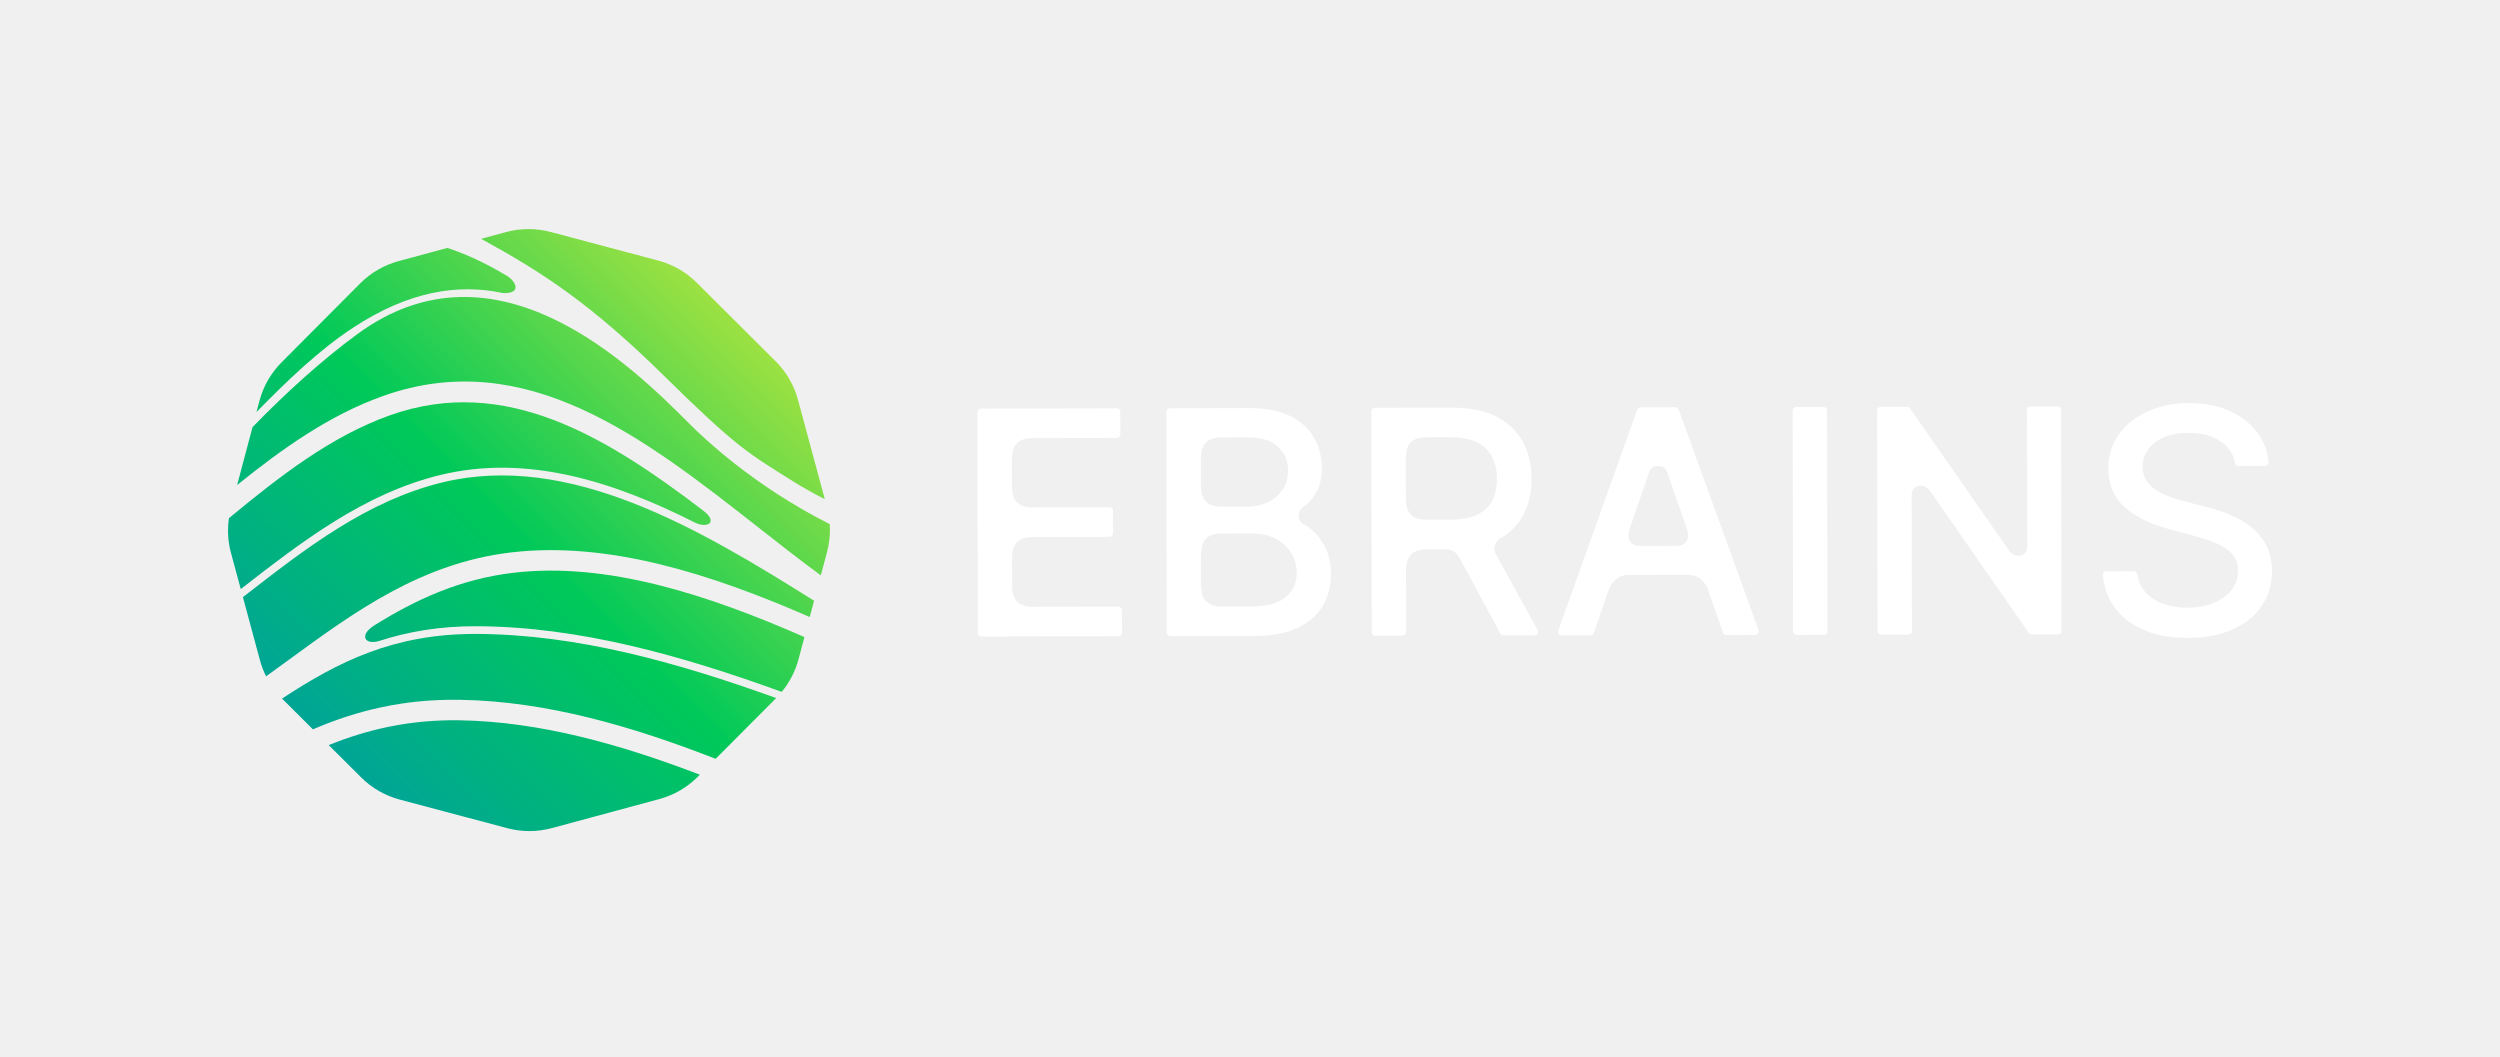
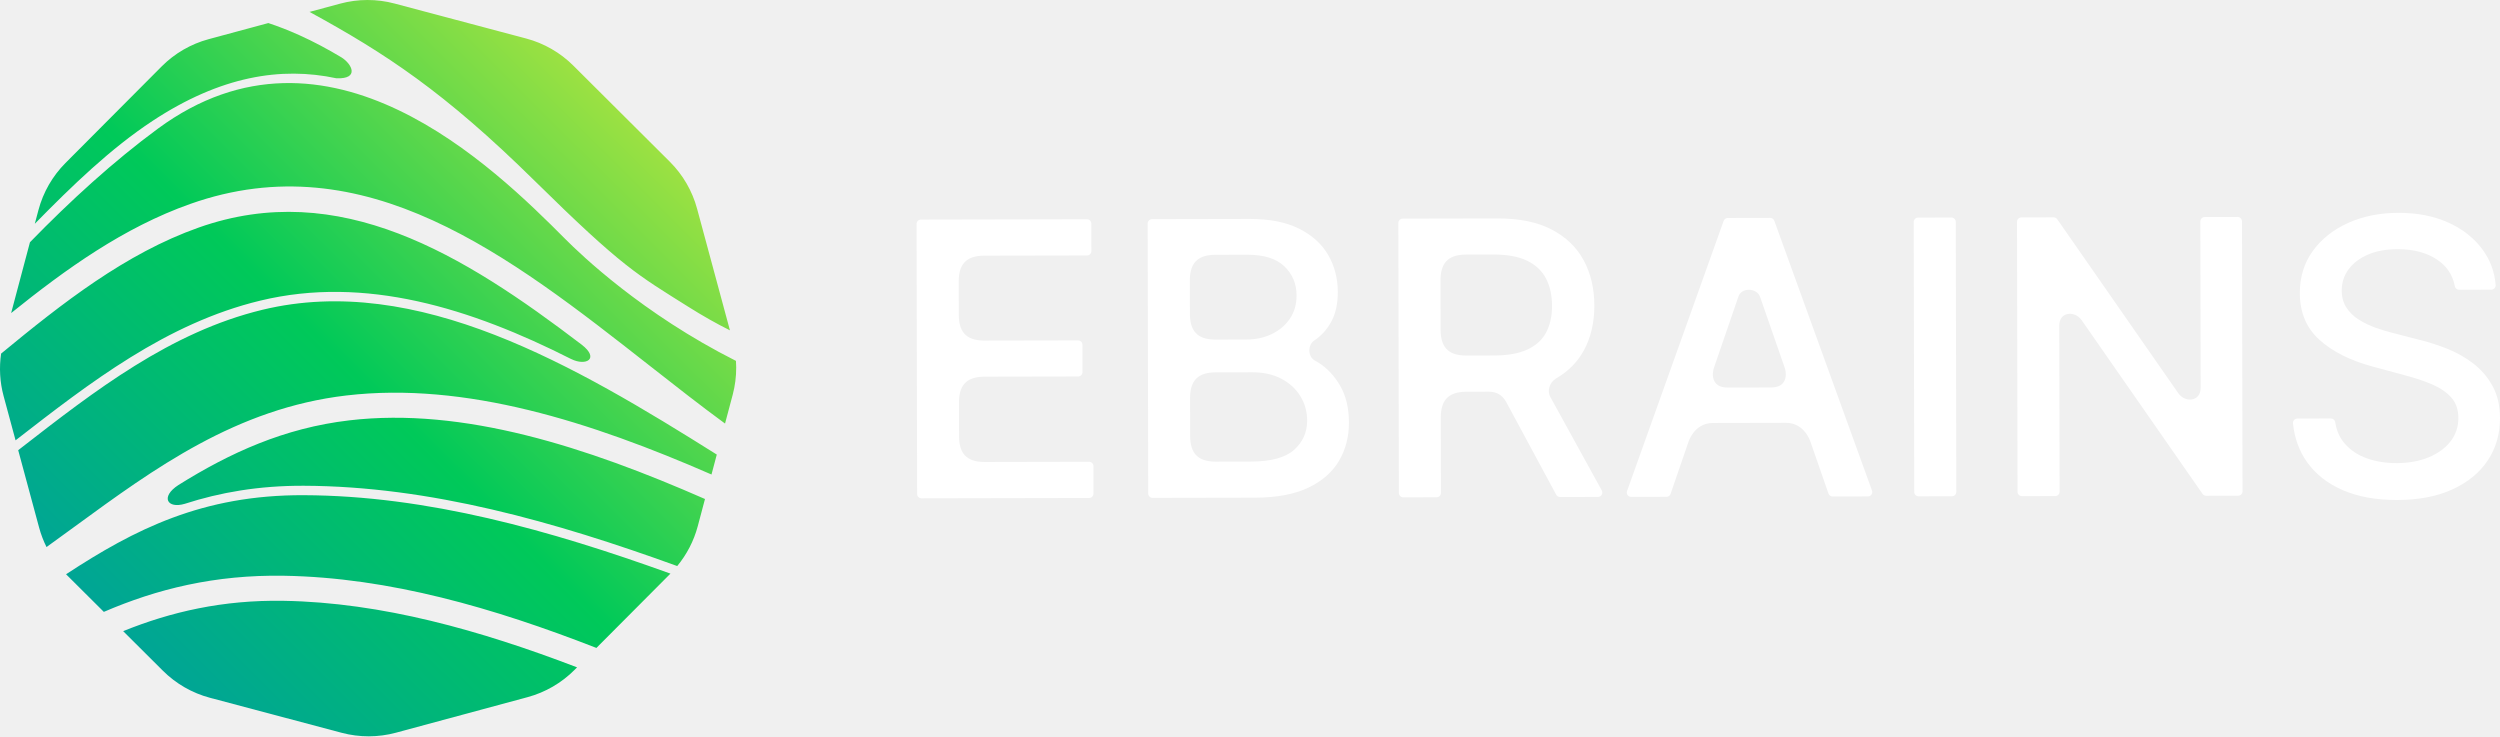
- <svg xmlns="http://www.w3.org/2000/svg" version="1.1" x="0px" y="0px" viewBox="0 0 1834.73 775.39" style="enable-background:new 0 0 1834.73 775.39;" xml:space="preserve">
-   <style type="text/css">
+ <svg xmlns="http://www.w3.org/2000/svg" version="1.1" x="0px" y="0px" viewBox="0 0 1500.061 441.81" xml:space="preserve" id="svg42" width="1500.061" height="441.81">
+   <defs id="defs46" />
+   <style type="text/css" id="style2">
	.st0{fill:#FFFFFF;}
	.st1{fill:url(#SVGID_1_);}
	.st2{display:none;}
	.st3{display:inline;fill:#CCCCCC;}
</style>
-   <g id="Logo">
-     <g>
-       <path class="st0" d="M820.81,445.19l-62.9,0.13c-11.15-0.08-15.09-5.71-15.11-15.54l-0.04-20.05c-0.02-9.88,3.92-15.53,15.2-15.61    l56.29-0.11c1.45,0,2.62-1.18,2.62-2.63l-0.03-16.4c0-1.45-1.18-2.62-2.63-2.62l-56.72,0.11c-10.94-0.17-14.82-5.79-14.84-15.53    l-0.04-19.81c-0.02-9.92,3.96-15.59,15.36-15.61l61.61-0.12c1.45,0,2.62-1.18,2.62-2.63l-0.03-16.48c0-1.45-1.18-2.62-2.63-2.62    l-99.6,0.2c-1.45,0-2.62,1.18-2.62,2.63l0.32,161.99c0,1.45,1.18,2.62,2.63,2.62l100.58-0.2c1.45,0,2.62-1.18,2.62-2.63    l-0.03-16.48C823.44,446.36,822.26,445.19,820.81,445.19z" />
-       <path class="st0" d="M958.26,385.59c-0.73-0.45-1.47-0.87-2.21-1.27c0,0,0-0.01,0-0.01c-4.4-2.75-3.73-9.71-0.02-11.95    c4.27-2.87,7.67-6.68,10.23-11.45c2.55-4.77,3.82-10.64,3.8-17.6c-0.02-8.27-1.97-15.72-5.84-22.32    c-3.88-6.61-9.71-11.85-17.51-15.72c-7.79-3.88-17.62-5.8-29.49-5.78l-58.62,0.12c-1.45,0-2.62,1.18-2.62,2.63l0.32,161.99    c0,1.45,1.18,2.62,2.63,2.62l61.48-0.12c12.96-0.03,23.6-2.02,31.92-5.98c8.32-3.96,14.47-9.34,18.46-16.12    c3.99-6.79,5.97-14.45,5.96-23c-0.02-8.65-1.77-16-5.27-22.04C967.98,393.53,963.57,388.88,958.26,385.59z M881.28,336.02    c0.14-9.44,4.08-14.86,14.92-15.02l19.51-0.04c10.02-0.02,17.45,2.31,22.31,6.98c4.85,4.67,7.29,10.47,7.3,17.38    c0.01,5.39-1.33,10.06-4.01,14.01c-2.69,3.95-6.3,7.02-10.84,9.21c-4.54,2.19-9.64,3.29-15.3,3.3l-18.72,0.04    c-10.95-0.07-14.94-5.49-15.12-14.97L881.28,336.02z M943.87,438c-5.22,4.69-13.87,7.05-25.95,7.07l-21.36,0.04    c-10.93-0.08-14.92-5.5-15.09-14.97l-0.05-23.58c0.14-9.4,4.05-14.82,14.81-15.02l22.48-0.04c6.75-0.01,12.59,1.28,17.52,3.88    c4.93,2.6,8.73,6.11,11.41,10.51c2.68,4.4,4.02,9.25,4.03,14.53C951.69,427.46,949.09,433.31,943.87,438z" />
-       <path class="st0" d="M1097.5,406.14c-1.68-3.06-0.87-8.11,3.42-10.88c0,0-0.02,0-0.03,0c7.32-4.2,12.91-9.78,16.75-16.77    c4.26-7.77,6.38-16.77,6.36-27c-0.02-10.29-2.16-19.36-6.42-27.22c-4.26-7.86-10.68-14.01-19.27-18.46    c-8.58-4.45-19.35-6.66-32.31-6.63l-56.99,0.11c-1.45,0-2.62,1.18-2.62,2.63l0.32,161.99c0,1.45,1.18,2.62,2.63,2.62l19.99-0.04    c1.45,0,2.62-1.18,2.62-2.63l-0.09-45.22c0.02-9.79,3.98-15.4,15.21-15.47l13.75-0.03c4.67,0.08,7.8,2.01,10.11,5.86l30.18,55.96    c0.46,0.85,1.35,1.38,2.31,1.38l22.75-0.05c1.99,0,3.25-2.14,2.29-3.89L1097.5,406.14z M1083.75,377.87    c-5.14,2.35-11.79,3.54-19.96,3.55l-16.74,0.03c-11.26-0.02-15.24-5.61-15.3-15.41l-0.06-29.57c-0.02-9.92,3.96-15.59,15.36-15.61    l16.3-0.03c8.33-0.02,15.07,1.21,20.22,3.68c5.15,2.47,8.94,6.01,11.37,10.63c2.43,4.62,3.65,10.09,3.67,16.41    c0.01,6.26-1.18,11.63-3.56,16.09C1092.65,372.11,1088.89,375.52,1083.75,377.87z" />
-       <path class="st0" d="M1231.98,300.59c-0.38-1.04-1.36-1.73-2.47-1.73l-25.47,0.05c-1.11,0-2.09,0.7-2.46,1.74l-57.97,162.11    c-0.61,1.71,0.66,3.51,2.47,3.5l21.19-0.04c1.12,0,2.11-0.71,2.47-1.77l10.72-31.16c1.44-4.2,5.68-11.36,14.74-11.38l43.68-0.09    c8.81-0.02,13.08,6.74,14.65,10.97l10.94,31.47c0.37,1.06,1.36,1.76,2.48,1.76l21.19-0.04c1.82,0,3.08-1.81,2.46-3.51    L1231.98,300.59z M1230.02,400.61l-26.02,0.05c-9.97,0.02-9.48-8.28-8.24-11.88l14.59-42.43c1.64-5.95,11.14-5.68,13.11-0.03    l14.9,42.85C1239.48,392.96,1239.59,400.59,1230.02,400.61z" />
-       <path class="st0" d="M1338.23,298.64l-19.99,0.04c-1.45,0-2.62,1.18-2.62,2.63l0.32,161.99c0,1.45,1.18,2.62,2.63,2.62l19.99-0.04    c1.45,0,2.62-1.18,2.62-2.63l-0.32-161.99C1340.86,299.81,1339.68,298.64,1338.23,298.64z" />
-       <path class="st0" d="M1509.96,298.3l-19.74,0.04c-1.45,0-2.62,1.18-2.62,2.63l0.2,99.87c-0.02,8.27-9.16,9.07-13.32,3.35    l-72.74-104.54c-0.49-0.71-1.3-1.13-2.16-1.12l-19.36,0.04c-1.45,0-2.62,1.18-2.62,2.63l0.32,161.99c0,1.45,1.18,2.62,2.63,2.62    l19.99-0.04c1.45,0,2.62-1.18,2.62-2.63l-0.2-99.66c-0.02-8.33,9.19-9.13,13.35-3.36l72.63,104.35c0.49,0.71,1.3,1.13,2.16,1.12    l19.2-0.04c1.45,0,2.62-1.18,2.62-2.63l-0.32-161.99C1512.58,299.47,1511.41,298.3,1509.96,298.3z" />
-       <path class="st0" d="M1662.91,399.66c-2.98-5.38-6.87-9.89-11.66-13.53c-4.8-3.64-10-6.57-15.61-8.79    c-5.61-2.22-11.09-3.98-16.43-5.28l-16.34-4.21c-3.27-0.81-6.67-1.85-10.21-3.12c-3.54-1.27-6.85-2.87-9.93-4.8    c-3.08-1.93-5.56-4.33-7.45-7.21c-1.88-2.88-2.83-6.31-2.84-10.28c-0.01-4.74,1.36-8.97,4.1-12.71c2.74-3.73,6.62-6.68,11.62-8.84    s10.94-3.25,17.79-3.26c9.58-0.02,17.53,2.1,23.86,6.36c5.73,3.86,9.23,9.15,10.5,15.87c0.23,1.23,1.32,2.12,2.57,2.11l19.31-0.04    c1.53,0,2.75-1.32,2.62-2.85c-0.67-7.83-3.24-14.84-7.73-21.03c-5.02-6.93-11.88-12.37-20.57-16.33    c-8.69-3.96-18.7-5.92-30.02-5.9c-11.21,0.02-21.28,2.04-30.2,6.06c-8.92,4.02-15.99,9.63-21.2,16.82    c-5.21,7.2-7.81,15.61-7.79,25.25c0.02,11.65,3.95,21.01,11.78,28.07c7.83,7.06,18.44,12.4,31.84,16.02l19.77,5.35    c5.99,1.57,11.37,3.38,16.14,5.44c4.77,2.06,8.55,4.66,11.37,7.82c2.81,3.15,4.22,7.21,4.23,12.16c0.01,5.44-1.59,10.2-4.79,14.26    c-3.21,4.06-7.6,7.23-13.17,9.5c-5.58,2.27-11.93,3.41-19.06,3.43c-6.48,0.01-12.43-0.94-17.85-2.86    c-5.42-1.92-9.86-4.88-13.33-8.88c-3.03-3.49-4.92-7.76-5.69-12.81c-0.19-1.28-1.29-2.24-2.59-2.24l-20.15,0.04    c-1.56,0-2.77,1.36-2.61,2.91c0.92,8.85,3.71,16.57,8.4,23.17c5.19,7.31,12.36,12.95,21.51,16.9c9.15,3.96,19.99,5.92,32.51,5.9    c13.07-0.03,24.21-2.17,33.43-6.44c9.22-4.27,16.25-10.08,21.11-17.44c4.86-7.36,7.28-15.77,7.26-25.25    C1667.38,411.5,1665.88,405.05,1662.91,399.66z" />
+   <g id="Logo" transform="translate(-167.3492,-168.1149)">
+     <g id="g21">
+       <path class="st0" d="m 820.81,445.19 -62.9,0.13 c -11.15,-0.08 -15.09,-5.71 -15.11,-15.54 l -0.04,-20.05 c -0.02,-9.88 3.92,-15.53 15.2,-15.61 l 56.29,-0.11 c 1.45,0 2.62,-1.18 2.62,-2.63 l -0.03,-16.4 c 0,-1.45 -1.18,-2.62 -2.63,-2.62 l -56.72,0.11 c -10.94,-0.17 -14.82,-5.79 -14.84,-15.53 l -0.04,-19.81 c -0.02,-9.92 3.96,-15.59 15.36,-15.61 l 61.61,-0.12 c 1.45,0 2.62,-1.18 2.62,-2.63 l -0.03,-16.48 c 0,-1.45 -1.18,-2.62 -2.63,-2.62 l -99.6,0.2 c -1.45,0 -2.62,1.18 -2.62,2.63 l 0.32,161.99 c 0,1.45 1.18,2.62 2.63,2.62 l 100.58,-0.2 c 1.45,0 2.62,-1.18 2.62,-2.63 l -0.03,-16.48 c 0,-1.44 -1.18,-2.61 -2.63,-2.61 z" id="path7" />
+       <path class="st0" d="m 958.26,385.59 c -0.73,-0.45 -1.47,-0.87 -2.21,-1.27 0,0 0,-0.01 0,-0.01 -4.4,-2.75 -3.73,-9.71 -0.02,-11.95 4.27,-2.87 7.67,-6.68 10.23,-11.45 2.55,-4.77 3.82,-10.64 3.8,-17.6 -0.02,-8.27 -1.97,-15.72 -5.84,-22.32 -3.88,-6.61 -9.71,-11.85 -17.51,-15.72 -7.79,-3.88 -17.62,-5.8 -29.49,-5.78 l -58.62,0.12 c -1.45,0 -2.62,1.18 -2.62,2.63 l 0.32,161.99 c 0,1.45 1.18,2.62 2.63,2.62 l 61.48,-0.12 c 12.96,-0.03 23.6,-2.02 31.92,-5.98 8.32,-3.96 14.47,-9.34 18.46,-16.12 3.99,-6.79 5.97,-14.45 5.96,-23 -0.02,-8.65 -1.77,-16 -5.27,-22.04 -3.5,-6.06 -7.91,-10.71 -13.22,-14 z m -76.98,-49.57 c 0.14,-9.44 4.08,-14.86 14.92,-15.02 l 19.51,-0.04 c 10.02,-0.02 17.45,2.31 22.31,6.98 4.85,4.67 7.29,10.47 7.3,17.38 0.01,5.39 -1.33,10.06 -4.01,14.01 -2.69,3.95 -6.3,7.02 -10.84,9.21 -4.54,2.19 -9.64,3.29 -15.3,3.3 l -18.72,0.04 c -10.95,-0.07 -14.94,-5.49 -15.12,-14.97 z M 943.87,438 c -5.22,4.69 -13.87,7.05 -25.95,7.07 l -21.36,0.04 c -10.93,-0.08 -14.92,-5.5 -15.09,-14.97 l -0.05,-23.58 c 0.14,-9.4 4.05,-14.82 14.81,-15.02 l 22.48,-0.04 c 6.75,-0.01 12.59,1.28 17.52,3.88 4.93,2.6 8.73,6.11 11.41,10.51 2.68,4.4 4.02,9.25 4.03,14.53 0.02,7.04 -2.58,12.89 -7.8,17.58 z" id="path9" />
+       <path class="st0" d="m 1097.5,406.14 c -1.68,-3.06 -0.87,-8.11 3.42,-10.88 0,0 -0.02,0 -0.03,0 7.32,-4.2 12.91,-9.78 16.75,-16.77 4.26,-7.77 6.38,-16.77 6.36,-27 -0.02,-10.29 -2.16,-19.36 -6.42,-27.22 -4.26,-7.86 -10.68,-14.01 -19.27,-18.46 -8.58,-4.45 -19.35,-6.66 -32.31,-6.63 l -56.99,0.11 c -1.45,0 -2.62,1.18 -2.62,2.63 l 0.32,161.99 c 0,1.45 1.18,2.62 2.63,2.62 l 19.99,-0.04 c 1.45,0 2.62,-1.18 2.62,-2.63 l -0.09,-45.22 c 0.02,-9.79 3.98,-15.4 15.21,-15.47 l 13.75,-0.03 c 4.67,0.08 7.8,2.01 10.11,5.86 l 30.18,55.96 c 0.46,0.85 1.35,1.38 2.31,1.38 l 22.75,-0.05 c 1.99,0 3.25,-2.14 2.29,-3.89 z m -13.75,-28.27 c -5.14,2.35 -11.79,3.54 -19.96,3.55 l -16.74,0.03 c -11.26,-0.02 -15.24,-5.61 -15.3,-15.41 l -0.06,-29.57 c -0.02,-9.92 3.96,-15.59 15.36,-15.61 l 16.3,-0.03 c 8.33,-0.02 15.07,1.21 20.22,3.68 5.15,2.47 8.94,6.01 11.37,10.63 2.43,4.62 3.65,10.09 3.67,16.41 0.01,6.26 -1.18,11.63 -3.56,16.09 -2.4,4.47 -6.16,7.88 -11.3,10.23 z" id="path11" />
+       <path class="st0" d="m 1231.98,300.59 c -0.38,-1.04 -1.36,-1.73 -2.47,-1.73 l -25.47,0.05 c -1.11,0 -2.09,0.7 -2.46,1.74 l -57.97,162.11 c -0.61,1.71 0.66,3.51 2.47,3.5 l 21.19,-0.04 c 1.12,0 2.11,-0.71 2.47,-1.77 l 10.72,-31.16 c 1.44,-4.2 5.68,-11.36 14.74,-11.38 l 43.68,-0.09 c 8.81,-0.02 13.08,6.74 14.65,10.97 l 10.94,31.47 c 0.37,1.06 1.36,1.76 2.48,1.76 l 21.19,-0.04 c 1.82,0 3.08,-1.81 2.46,-3.51 z m -1.96,100.02 -26.02,0.05 c -9.97,0.02 -9.48,-8.28 -8.24,-11.88 l 14.59,-42.43 c 1.64,-5.95 11.14,-5.68 13.11,-0.03 l 14.9,42.85 c 1.12,3.79 1.23,11.42 -8.34,11.44 z" id="path13" />
+       <path class="st0" d="m 1338.23,298.64 -19.99,0.04 c -1.45,0 -2.62,1.18 -2.62,2.63 l 0.32,161.99 c 0,1.45 1.18,2.62 2.63,2.62 l 19.99,-0.04 c 1.45,0 2.62,-1.18 2.62,-2.63 l -0.32,-161.99 c 0,-1.45 -1.18,-2.62 -2.63,-2.62 z" id="path15" />
+       <path class="st0" d="m 1509.96,298.3 -19.74,0.04 c -1.45,0 -2.62,1.18 -2.62,2.63 l 0.2,99.87 c -0.02,8.27 -9.16,9.07 -13.32,3.35 l -72.74,-104.54 c -0.49,-0.71 -1.3,-1.13 -2.16,-1.12 l -19.36,0.04 c -1.45,0 -2.62,1.18 -2.62,2.63 l 0.32,161.99 c 0,1.45 1.18,2.62 2.63,2.62 l 19.99,-0.04 c 1.45,0 2.62,-1.18 2.62,-2.63 l -0.2,-99.66 c -0.02,-8.33 9.19,-9.13 13.35,-3.36 l 72.63,104.35 c 0.49,0.71 1.3,1.13 2.16,1.12 l 19.2,-0.04 c 1.45,0 2.62,-1.18 2.62,-2.63 l -0.32,-161.99 c -0.02,-1.46 -1.19,-2.63 -2.64,-2.63 z" id="path17" />
+       <path class="st0" d="m 1662.91,399.66 c -2.98,-5.38 -6.87,-9.89 -11.66,-13.53 -4.8,-3.64 -10,-6.57 -15.61,-8.79 -5.61,-2.22 -11.09,-3.98 -16.43,-5.28 l -16.34,-4.21 c -3.27,-0.81 -6.67,-1.85 -10.21,-3.12 -3.54,-1.27 -6.85,-2.87 -9.93,-4.8 -3.08,-1.93 -5.56,-4.33 -7.45,-7.21 -1.88,-2.88 -2.83,-6.31 -2.84,-10.28 -0.01,-4.74 1.36,-8.97 4.1,-12.71 2.74,-3.73 6.62,-6.68 11.62,-8.84 5,-2.16 10.94,-3.25 17.79,-3.26 9.58,-0.02 17.53,2.1 23.86,6.36 5.73,3.86 9.23,9.15 10.5,15.87 0.23,1.23 1.32,2.12 2.57,2.11 l 19.31,-0.04 c 1.53,0 2.75,-1.32 2.62,-2.85 -0.67,-7.83 -3.24,-14.84 -7.73,-21.03 -5.02,-6.93 -11.88,-12.37 -20.57,-16.33 -8.69,-3.96 -18.7,-5.92 -30.02,-5.9 -11.21,0.02 -21.28,2.04 -30.2,6.06 -8.92,4.02 -15.99,9.63 -21.2,16.82 -5.21,7.2 -7.81,15.61 -7.79,25.25 0.02,11.65 3.95,21.01 11.78,28.07 7.83,7.06 18.44,12.4 31.84,16.02 l 19.77,5.35 c 5.99,1.57 11.37,3.38 16.14,5.44 4.77,2.06 8.55,4.66 11.37,7.82 2.81,3.15 4.22,7.21 4.23,12.16 0.01,5.44 -1.59,10.2 -4.79,14.26 -3.21,4.06 -7.6,7.23 -13.17,9.5 -5.58,2.27 -11.93,3.41 -19.06,3.43 -6.48,0.01 -12.43,-0.94 -17.85,-2.86 -5.42,-1.92 -9.86,-4.88 -13.33,-8.88 -3.03,-3.49 -4.92,-7.76 -5.69,-12.81 -0.19,-1.28 -1.29,-2.24 -2.59,-2.24 l -20.15,0.04 c -1.56,0 -2.77,1.36 -2.61,2.91 0.92,8.85 3.71,16.57 8.4,23.17 5.19,7.31 12.36,12.95 21.51,16.9 9.15,3.96 19.99,5.92 32.51,5.9 13.07,-0.03 24.21,-2.17 33.43,-6.44 9.22,-4.27 16.25,-10.08 21.11,-17.44 4.86,-7.36 7.28,-15.77 7.26,-25.25 -0.03,-7.5 -1.53,-13.95 -4.5,-19.34 z" id="path19" />
    </g>
-     <linearGradient id="SVGID_1_" gradientUnits="userSpaceOnUse" x1="235.811" y1="548.219" x2="540.599" y2="243.431" gradientTransform="matrix(1 -1.991997e-03 1.991997e-03 1 -0.7765 -6.0276)">
-       <stop offset="0" style="stop-color:#00A595" />
-       <stop offset="0.481" style="stop-color:#00C959" />
-       <stop offset="1" style="stop-color:#9CE142" />
+     <linearGradient id="SVGID_1_" gradientUnits="userSpaceOnUse" x1="235.811" y1="548.219" x2="540.599" y2="243.431" gradientTransform="matrix(1,-0.001992,0.001992,1,-0.7765,-6.0276)">
+       <stop offset="0" style="stop-color:#00A595" id="stop23" />
+       <stop offset="0.481" style="stop-color:#00C959" id="stop25" />
+       <stop offset="1" style="stop-color:#9CE142" id="stop27" />
    </linearGradient>
-     <path class="st1" d="M258.97,240.6c40.72-26.78,76.97-32.65,110.28-25.5c0,0,0-0.01,0-0.01c13.87,0.52,9.38-8.52,3.01-12.53   c-8.39-5.03-16.87-9.55-25.45-13.41c-6.23-2.8-12.38-5.2-18.46-7.2l-35.8,9.67c-10.67,2.88-20.39,8.52-28.19,16.35l-57.7,57.93   c-7.8,7.83-13.4,17.57-16.24,28.25l-2.19,8.24C210.54,279.64,233.7,257.23,258.97,240.6z M510.17,383.6   c-0.03-0.02-0.07-0.05-0.07-0.05c8.88,4.41,17.23-0.19,6.23-8.66c-71.12-54.2-145.36-100.09-229.78-70.23   c-43.92,15.53-81.98,45.49-118.54,75.62c-1.23,8.48-0.75,17.15,1.5,25.47l7.18,26.57c0.06-0.05,0.13-0.1,0.19-0.15   c44.35-34.43,90.21-70.04,146.64-83.67C386.39,333.31,449.69,352.97,510.17,383.6z M580.46,352.26   c8.57,5.39,16.84,10.07,24.87,14.07l-19.71-72.97c-2.88-10.67-8.52-20.39-16.35-28.19l-57.93-57.7   c-7.83-7.8-17.57-13.4-28.25-16.24l-79.01-21c-10.68-2.84-21.92-2.82-32.59,0.06l-18.42,4.97   c45.55,24.86,80.87,47.96,134.92,101.19C541.03,328.71,549.71,332.92,580.46,352.26z M337.53,528.62   c-36.44-0.62-67.62,6.59-96.28,18.2l23.84,23.75c7.83,7.8,17.57,13.4,28.25,16.24l79.02,21c10.68,2.84,21.92,2.82,32.59-0.06   l78.93-21.32c10.67-2.88,20.39-8.52,28.19-16.35l1.53-1.54C455.38,546.27,396.44,529.62,337.53,528.62L337.53,528.62z    M608.94,384.65c-56.3-28.37-93.16-63.84-102.3-73.01c-42.98-43.16-142.72-141.27-244.56-66.32   c-26.44,19.46-52.53,43.23-76.76,68.16l-11.29,42.48c32.89-26.46,67.54-51.35,107.51-65.49c104.7-37.03,191.5,31.07,275.44,96.94   c15.5,12.16,30.57,23.98,45.41,34.85l4.59-17.26c1.43-5.38,2.13-10.9,2.11-16.41C609.07,387.28,609.02,385.96,608.94,384.65z    M324.83,353.99c-55.25,13.35-100.62,48.58-144.5,82.65c-0.68,0.53-1.37,1.06-2.06,1.6l12.55,46.45c1.09,4.05,2.59,7.95,4.44,11.67   c5.75-4.14,11.45-8.29,17.1-12.42c47.64-34.8,96.9-70.79,162.8-78.53c71.49-8.39,147.02,15.95,219.1,47.42l3.18-11.97   C512.6,387.59,417.68,331.55,324.83,353.99z M376.92,420.34c-39.12,4.59-71.68,19.54-102.49,38.79   c-10.97,7.1-6.77,14.41,3.77,11.29c0.01,0,0.02-0.01,0.03-0.01c21.13-6.84,44.44-10.92,71.35-10.83   c75.82,0.28,150.74,21.6,224.12,48.18c5.75-6.97,9.97-15.1,12.31-23.87l4.35-16.36C519.5,436.45,445.58,412.28,376.92,420.34z    M206.99,512.68c0.06,0.06,0.12,0.13,0.18,0.19l22.48,22.39c31.77-13.69,66.56-22.38,108.14-21.68   c63.27,1.08,125.88,19.33,187.42,43.31l44.42-44.59c-72.23-26.04-145.88-46.79-220.07-47.06   C288.93,465.01,248.17,485.67,206.99,512.68z" />
+     <path class="st1" d="m 258.97,240.6 c 40.72,-26.78 76.97,-32.65 110.28,-25.5 0,0 0,-0.01 0,-0.01 13.87,0.52 9.38,-8.52 3.01,-12.53 -8.39,-5.03 -16.87,-9.55 -25.45,-13.41 -6.23,-2.8 -12.38,-5.2 -18.46,-7.2 l -35.8,9.67 c -10.67,2.88 -20.39,8.52 -28.19,16.35 l -57.7,57.93 c -7.8,7.83 -13.4,17.57 -16.24,28.25 l -2.19,8.24 c 22.31,-22.75 45.47,-45.16 70.74,-61.79 z m 251.2,143 c -0.03,-0.02 -0.07,-0.05 -0.07,-0.05 8.88,4.41 17.23,-0.19 6.23,-8.66 -71.12,-54.2 -145.36,-100.09 -229.78,-70.23 -43.92,15.53 -81.98,45.49 -118.54,75.62 -1.23,8.48 -0.75,17.15 1.5,25.47 l 7.18,26.57 c 0.06,-0.05 0.13,-0.1 0.19,-0.15 44.35,-34.43 90.21,-70.04 146.64,-83.67 62.87,-15.19 126.17,4.47 186.65,35.1 z m 70.29,-31.34 c 8.57,5.39 16.84,10.07 24.87,14.07 l -19.71,-72.97 c -2.88,-10.67 -8.52,-20.39 -16.35,-28.19 l -57.93,-57.7 c -7.83,-7.8 -17.57,-13.4 -28.25,-16.24 l -79.01,-21 c -10.68,-2.84 -21.92,-2.82 -32.59,0.06 l -18.42,4.97 c 45.55,24.86 80.87,47.96 134.92,101.19 53.04,52.26 61.72,56.47 92.47,75.81 z M 337.53,528.62 c -36.44,-0.62 -67.62,6.59 -96.28,18.2 l 23.84,23.75 c 7.83,7.8 17.57,13.4 28.25,16.24 l 79.02,21 c 10.68,2.84 21.92,2.82 32.59,-0.06 l 78.93,-21.32 c 10.67,-2.88 20.39,-8.52 28.19,-16.35 l 1.53,-1.54 C 455.38,546.27 396.44,529.62 337.53,528.62 Z M 608.94,384.65 c -56.3,-28.37 -93.16,-63.84 -102.3,-73.01 -42.98,-43.16 -142.72,-141.27 -244.56,-66.32 -26.44,19.46 -52.53,43.23 -76.76,68.16 l -11.29,42.48 c 32.89,-26.46 67.54,-51.35 107.51,-65.49 104.7,-37.03 191.5,31.07 275.44,96.94 15.5,12.16 30.57,23.98 45.41,34.85 L 606.98,405 c 1.43,-5.38 2.13,-10.9 2.11,-16.41 -0.02,-1.31 -0.07,-2.63 -0.15,-3.94 z M 324.83,353.99 c -55.25,13.35 -100.62,48.58 -144.5,82.65 -0.68,0.53 -1.37,1.06 -2.06,1.6 l 12.55,46.45 c 1.09,4.05 2.59,7.95 4.44,11.67 5.75,-4.14 11.45,-8.29 17.1,-12.42 47.64,-34.8 96.9,-70.79 162.8,-78.53 71.49,-8.39 147.02,15.95 219.1,47.42 l 3.18,-11.97 C 512.6,387.59 417.68,331.55 324.83,353.99 Z m 52.09,66.35 c -39.12,4.59 -71.68,19.54 -102.49,38.79 -10.97,7.1 -6.77,14.41 3.77,11.29 0.01,0 0.02,-0.01 0.03,-0.01 21.13,-6.84 44.44,-10.92 71.35,-10.83 75.82,0.28 150.74,21.6 224.12,48.18 5.75,-6.97 9.97,-15.1 12.31,-23.87 l 4.35,-16.36 C 519.5,436.45 445.58,412.28 376.92,420.34 Z m -169.93,92.34 c 0.06,0.06 0.12,0.13 0.18,0.19 l 22.48,22.39 c 31.77,-13.69 66.56,-22.38 108.14,-21.68 63.27,1.08 125.88,19.33 187.42,43.31 L 569.63,512.3 C 497.4,486.26 423.75,465.51 349.56,465.24 288.93,465.01 248.17,485.67 206.99,512.68 Z" id="path30" style="fill:url(#SVGID_1_)" />
  </g>
-   <g id="Margins" class="st2">
-     <path class="st3" d="M438.49,145.52h-62.9c-11.15-0.11-15.08-5.74-15.08-15.57v-20.05c0-9.88,3.96-15.52,15.23-15.58h56.29   c1.45,0,2.62-1.17,2.62-2.62V75.3c0-1.45-1.17-2.62-2.62-2.62h-56.72c-10.94-0.2-14.81-5.81-14.81-15.56V37.3   c0-9.92,3.99-15.58,15.39-15.58h61.61c1.45,0,2.62-1.17,2.62-2.62V2.62c0-1.45-1.17-2.62-2.62-2.62h-99.6   c-1.45,0-2.62,1.17-2.62,2.62v161.99c0,1.45,1.17,2.62,2.62,2.62h100.58c1.45,0,2.62-1.17,2.62-2.62v-16.48   C441.11,146.69,439.94,145.52,438.49,145.52z" />
-     <path class="st3" d="M145.51,339.22l0.13,62.9c-0.08,11.15-5.71,15.09-15.54,15.11l-20.05,0.04c-9.88,0.02-15.53-3.92-15.61-15.2   l-0.11-56.29c0-1.45-1.18-2.62-2.63-2.62l-16.4,0.03c-1.45,0-2.62,1.18-2.62,2.63l0.11,56.72c-0.17,10.94-5.79,14.82-15.53,14.84   l-19.81,0.04c-9.92,0.02-15.59-3.96-15.61-15.36l-0.12-61.61c0-1.45-1.18-2.62-2.63-2.62l-16.48,0.03c-1.45,0-2.62,1.18-2.62,2.63   l0.2,99.6c0,1.45,1.18,2.62,2.63,2.62l161.99-0.32c1.45,0,2.62-1.18,2.62-2.63l-0.2-100.58c0-1.45-1.18-2.62-2.63-2.62l-16.48,0.03   C146.68,336.59,145.51,337.77,145.51,339.22z" />
-     <path class="st3" d="M1812.91,339.22l0.13,62.9c-0.08,11.15-5.71,15.09-15.54,15.11l-20.05,0.04c-9.88,0.02-15.53-3.92-15.61-15.2   l-0.11-56.29c0-1.45-1.18-2.62-2.63-2.62l-16.4,0.03c-1.45,0-2.62,1.18-2.62,2.63l0.11,56.72c-0.17,10.94-5.79,14.82-15.53,14.84   l-19.81,0.04c-9.92,0.02-15.59-3.96-15.61-15.36l-0.12-61.61c0-1.45-1.18-2.62-2.63-2.62l-16.48,0.03c-1.45,0-2.62,1.18-2.62,2.63   l0.2,99.6c0,1.45,1.18,2.62,2.63,2.62l161.99-0.32c1.45,0,2.62-1.18,2.62-2.63l-0.2-100.58c0-1.45-1.18-2.62-2.63-2.62l-16.48,0.03   C1814.08,336.59,1812.91,337.77,1812.91,339.22z" />
-     <path class="st3" d="M438.49,754.55h-62.9c-11.15-0.11-15.08-5.74-15.08-15.57v-20.05c0-9.88,3.96-15.52,15.23-15.58h56.29   c1.45,0,2.62-1.17,2.62-2.62v-16.4c0-1.45-1.17-2.62-2.62-2.62h-56.72c-10.94-0.2-14.81-5.81-14.81-15.56v-19.81   c0-9.92,3.99-15.58,15.39-15.58h61.61c1.45,0,2.62-1.17,2.62-2.62v-16.48c0-1.45-1.17-2.62-2.62-2.62h-99.6   c-1.45,0-2.62,1.17-2.62,2.62v161.99c0,1.45,1.17,2.62,2.62,2.62h100.58c1.45,0,2.62-1.17,2.62-2.62v-16.48   C441.11,755.73,439.94,754.55,438.49,754.55z" />
+   <g id="Margins" class="st2" transform="translate(-2.217812,0.8269649)">
+     <path class="st3" d="m 438.49,145.52 h -62.9 c -11.15,-0.11 -15.08,-5.74 -15.08,-15.57 V 109.9 c 0,-9.88 3.96,-15.52 15.23,-15.58 h 56.29 c 1.45,0 2.62,-1.17 2.62,-2.62 V 75.3 c 0,-1.45 -1.17,-2.62 -2.62,-2.62 H 375.31 C 364.37,72.48 360.5,66.87 360.5,57.12 V 37.3 c 0,-9.92 3.99,-15.58 15.39,-15.58 h 61.61 c 1.45,0 2.62,-1.17 2.62,-2.62 V 2.62 C 440.12,1.17 438.95,0 437.5,0 h -99.6 c -1.45,0 -2.62,1.17 -2.62,2.62 v 161.99 c 0,1.45 1.17,2.62 2.62,2.62 h 100.58 c 1.45,0 2.62,-1.17 2.62,-2.62 v -16.48 c 0.01,-1.44 -1.16,-2.61 -2.61,-2.61 z" id="path33" />
+     <path class="st3" d="m 145.51,339.22 0.13,62.9 c -0.08,11.15 -5.71,15.09 -15.54,15.11 l -20.05,0.04 c -9.88,0.02 -15.53,-3.92 -15.61,-15.2 l -0.11,-56.29 c 0,-1.45 -1.18,-2.62 -2.63,-2.62 l -16.4,0.03 c -1.45,0 -2.62,1.18 -2.62,2.63 l 0.11,56.72 C 72.62,413.48 67,417.36 57.26,417.38 l -19.81,0.04 c -9.92,0.02 -15.59,-3.96 -15.61,-15.36 l -0.12,-61.61 c 0,-1.45 -1.18,-2.62 -2.63,-2.62 l -16.48,0.03 c -1.45,0 -2.62,1.18 -2.62,2.63 l 0.2,99.6 c 0,1.45 1.18,2.62 2.63,2.62 l 161.99,-0.32 c 1.45,0 2.62,-1.18 2.62,-2.63 l -0.2,-100.58 c 0,-1.45 -1.18,-2.62 -2.63,-2.62 l -16.48,0.03 c -1.44,0 -2.61,1.18 -2.61,2.63 z" id="path35" />
+     <path class="st3" d="m 1812.91,339.22 0.13,62.9 c -0.08,11.15 -5.71,15.09 -15.54,15.11 l -20.05,0.04 c -9.88,0.02 -15.53,-3.92 -15.61,-15.2 l -0.11,-56.29 c 0,-1.45 -1.18,-2.62 -2.63,-2.62 l -16.4,0.03 c -1.45,0 -2.62,1.18 -2.62,2.63 l 0.11,56.72 c -0.17,10.94 -5.79,14.82 -15.53,14.84 l -19.81,0.04 c -9.92,0.02 -15.59,-3.96 -15.61,-15.36 l -0.12,-61.61 c 0,-1.45 -1.18,-2.62 -2.63,-2.62 l -16.48,0.03 c -1.45,0 -2.62,1.18 -2.62,2.63 l 0.2,99.6 c 0,1.45 1.18,2.62 2.63,2.62 l 161.99,-0.32 c 1.45,0 2.62,-1.18 2.62,-2.63 l -0.2,-100.58 c 0,-1.45 -1.18,-2.62 -2.63,-2.62 l -16.48,0.03 c -1.44,0 -2.61,1.18 -2.61,2.63 z" id="path37" />
+     <path class="st3" d="m 438.49,754.55 h -62.9 c -11.15,-0.11 -15.08,-5.74 -15.08,-15.57 v -20.05 c 0,-9.88 3.96,-15.52 15.23,-15.58 h 56.29 c 1.45,0 2.62,-1.17 2.62,-2.62 v -16.4 c 0,-1.45 -1.17,-2.62 -2.62,-2.62 h -56.72 c -10.94,-0.2 -14.81,-5.81 -14.81,-15.56 v -19.81 c 0,-9.92 3.99,-15.58 15.39,-15.58 h 61.61 c 1.45,0 2.62,-1.17 2.62,-2.62 v -16.48 c 0,-1.45 -1.17,-2.62 -2.62,-2.62 h -99.6 c -1.45,0 -2.62,1.17 -2.62,2.62 v 161.99 c 0,1.45 1.17,2.62 2.62,2.62 h 100.58 c 1.45,0 2.62,-1.17 2.62,-2.62 v -16.48 c 0.01,-1.44 -1.16,-2.62 -2.61,-2.62 z" id="path39" />
  </g>
</svg>
